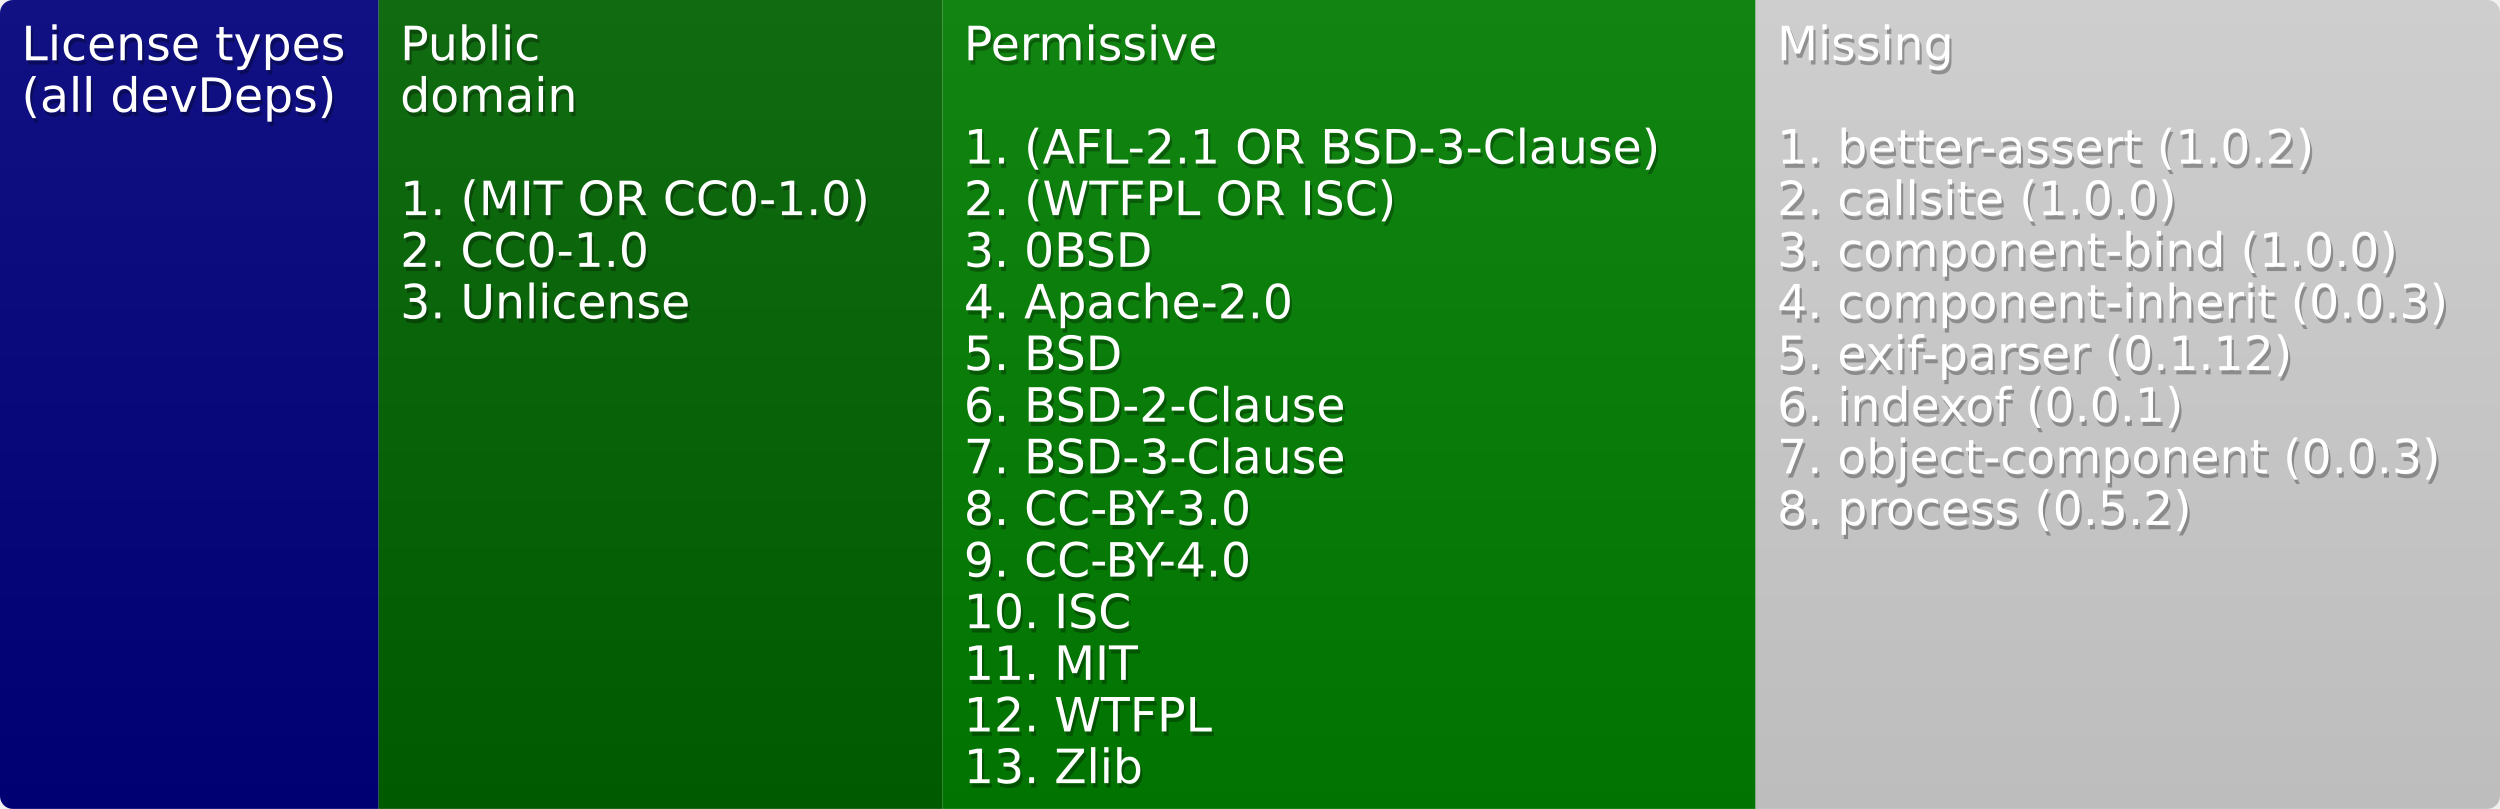
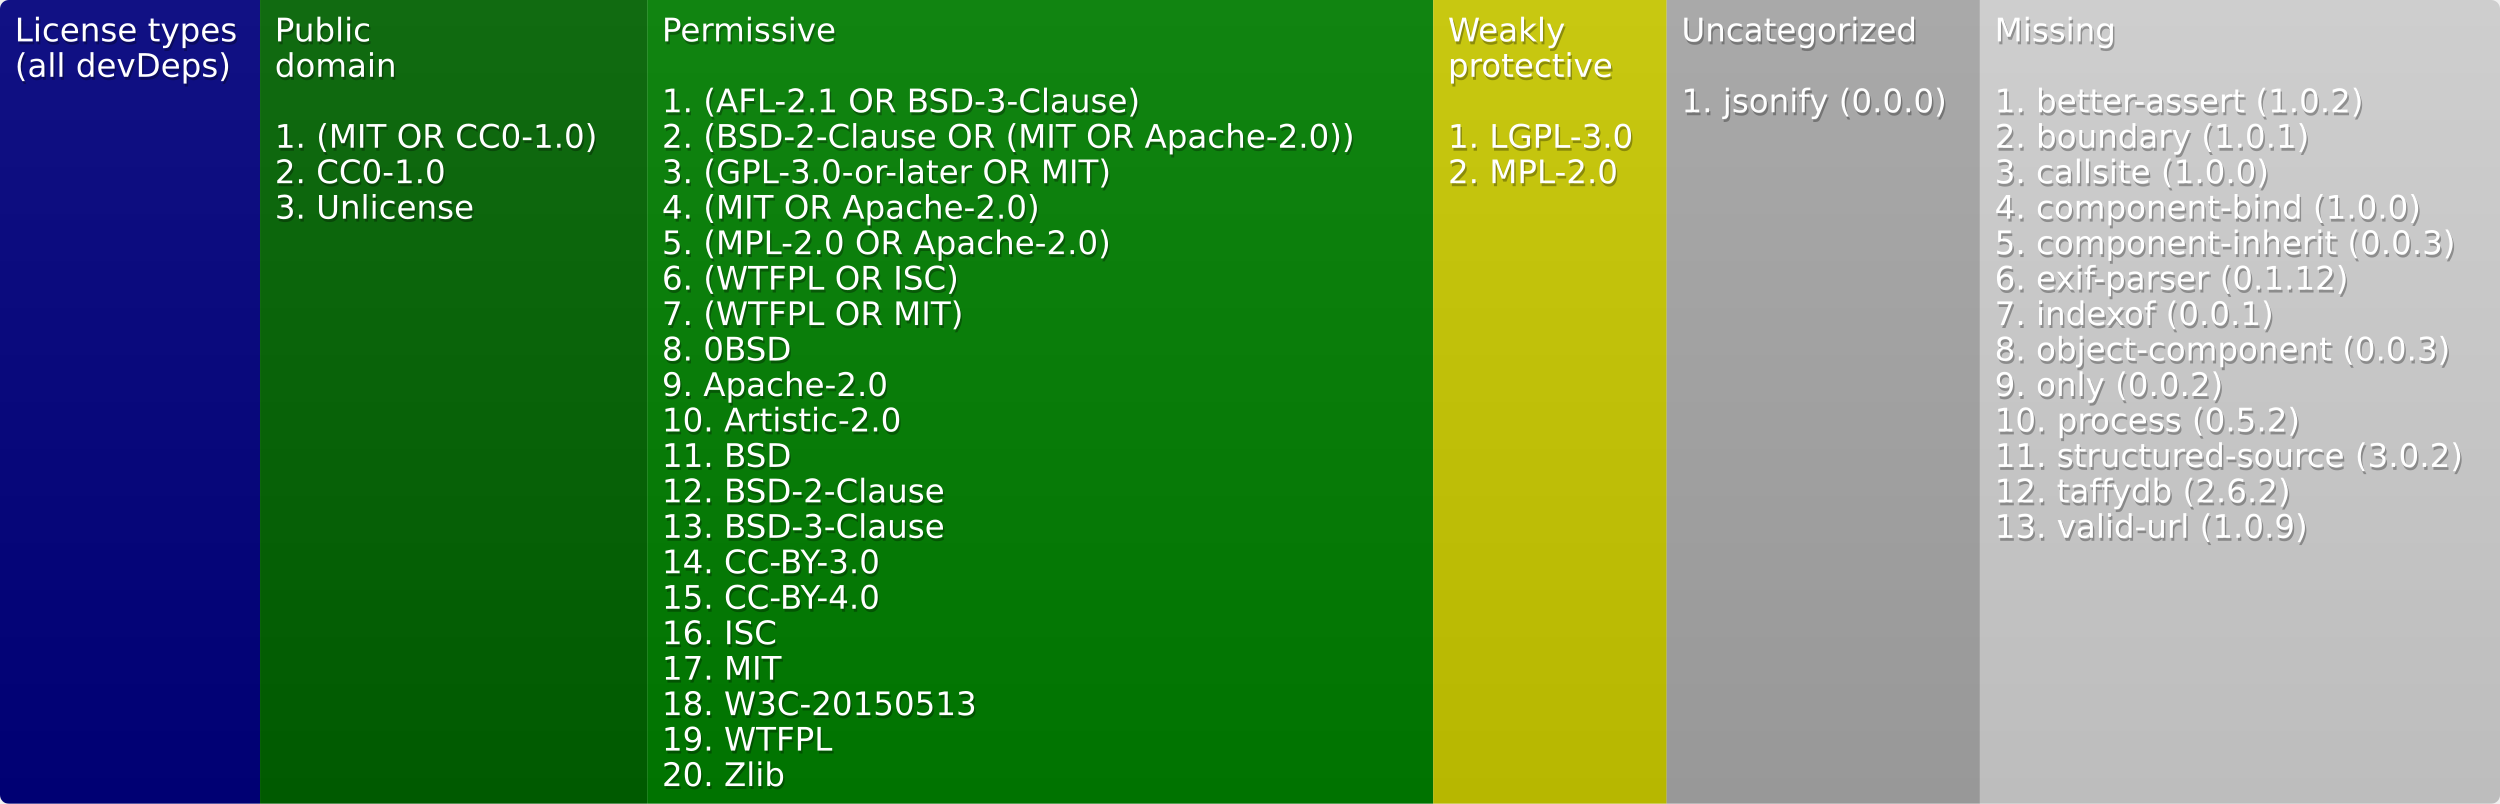
- <svg xmlns="http://www.w3.org/2000/svg" width="581" height="188">
+ <svg xmlns="http://www.w3.org/2000/svg" width="846" height="272">
  <defs>
    <style>text{font-size:11px;font-family:Verdana,DejaVu Sans,Geneva,sans-serif}text.shadow{fill:#010101;fill-opacity:.3}text.high{fill:#fff}</style>
    <linearGradient id="smooth" x2="0" y2="100%">
      <stop offset="0" stop-color="#aaa" stop-opacity=".1" />
      <stop offset="1" stop-opacity=".1" />
    </linearGradient>
    <mask id="round">
      <rect width="100%" height="100%" rx="3" fill="#fff" />
    </mask>
  </defs>
  <g id="bg" mask="url(#round)">
-     <path fill="navy" d="M0 0h88v188H0z" />
-     <path fill="#006400" d="M88 0h131v188H88z" />
-     <path fill="green" d="M219 0h189v188H219z" />
-     <path fill="#d3d3d3" d="M408 0h173v188H408z" />
-     <path fill="url(#smooth)" d="M0 0h581v188H0z" />
+     <path fill="navy" d="M0 0h88v272H0z" />
+     <path fill="#006400" d="M88 0h131v272H88z" />
+     <path fill="green" d="M219 0h266v272H219z" />
+     <path fill="#cc0" d="M485 0h79v272h-79z" />
+     <path fill="#a9a9a9" d="M564 0h106v272H564z" />
+     <path fill="#d3d3d3" d="M670 0h176v272H670z" />
+     <path fill="url(#smooth)" d="M0 0h846v272H0z" />
  </g>
  <g id="fg">
    <text class="shadow" x="5.5" y="15">License types</text>
    <text class="high" x="5" y="14">License types</text>
    <text class="shadow" x="5.5" y="27">(all devDeps)</text>
    <text class="high" x="5" y="26">(all devDeps)</text>
    <text class="shadow" x="93.5" y="15">Public</text>
    <text class="high" x="93" y="14">Public</text>
    <text class="shadow" x="93.5" y="27">domain</text>
    <text class="high" x="93" y="26">domain</text>
    <text class="shadow" x="93.5" y="51">1. (MIT OR CC0-1.0)</text>
    <text class="high" x="93" y="50">1. (MIT OR CC0-1.0)</text>
    <text class="shadow" x="93.5" y="63">2. CC0-1.0</text>
    <text class="high" x="93" y="62">2. CC0-1.0</text>
    <text class="shadow" x="93.5" y="75">3. Unlicense</text>
    <text class="high" x="93" y="74">3. Unlicense</text>
    <text class="shadow" x="224.5" y="15">Permissive</text>
    <text class="high" x="224" y="14">Permissive</text>
    <text class="shadow" x="224.5" y="39">1. (AFL-2.1 OR BSD-3-Clause)</text>
    <text class="high" x="224" y="38">1. (AFL-2.1 OR BSD-3-Clause)</text>
-     <text class="shadow" x="224.5" y="51">2. (WTFPL OR ISC)</text>
-     <text class="high" x="224" y="50">2. (WTFPL OR ISC)</text>
-     <text class="shadow" x="224.5" y="63">3. 0BSD</text>
-     <text class="high" x="224" y="62">3. 0BSD</text>
-     <text class="shadow" x="224.5" y="75">4. Apache-2.0</text>
-     <text class="high" x="224" y="74">4. Apache-2.0</text>
-     <text class="shadow" x="224.5" y="87">5. BSD</text>
-     <text class="high" x="224" y="86">5. BSD</text>
-     <text class="shadow" x="224.5" y="99">6. BSD-2-Clause</text>
-     <text class="high" x="224" y="98">6. BSD-2-Clause</text>
-     <text class="shadow" x="224.5" y="111">7. BSD-3-Clause</text>
-     <text class="high" x="224" y="110">7. BSD-3-Clause</text>
-     <text class="shadow" x="224.5" y="123">8. CC-BY-3.0</text>
-     <text class="high" x="224" y="122">8. CC-BY-3.0</text>
-     <text class="shadow" x="224.5" y="135">9. CC-BY-4.0</text>
-     <text class="high" x="224" y="134">9. CC-BY-4.0</text>
-     <text class="shadow" x="224.5" y="147">10. ISC</text>
-     <text class="high" x="224" y="146">10. ISC</text>
-     <text class="shadow" x="224.5" y="159">11. MIT</text>
-     <text class="high" x="224" y="158">11. MIT</text>
-     <text class="shadow" x="224.5" y="171">12. WTFPL</text>
-     <text class="high" x="224" y="170">12. WTFPL</text>
-     <text class="shadow" x="224.5" y="183">13. Zlib</text>
-     <text class="high" x="224" y="182">13. Zlib</text>
-     <text class="shadow" x="413.5" y="15">Missing</text>
-     <text class="high" x="413" y="14">Missing</text>
-     <text class="shadow" x="413.5" y="39">1. better-assert (1.0.2)</text>
-     <text class="high" x="413" y="38">1. better-assert (1.0.2)</text>
-     <text class="shadow" x="413.5" y="51">2. callsite (1.0.0)</text>
-     <text class="high" x="413" y="50">2. callsite (1.0.0)</text>
-     <text class="shadow" x="413.5" y="63">3. component-bind (1.0.0)</text>
-     <text class="high" x="413" y="62">3. component-bind (1.0.0)</text>
-     <text class="shadow" x="413.5" y="75">4. component-inherit (0.0.3)</text>
-     <text class="high" x="413" y="74">4. component-inherit (0.0.3)</text>
-     <text class="shadow" x="413.5" y="87">5. exif-parser (0.1.12)</text>
-     <text class="high" x="413" y="86">5. exif-parser (0.1.12)</text>
-     <text class="shadow" x="413.5" y="99">6. indexof (0.0.1)</text>
-     <text class="high" x="413" y="98">6. indexof (0.0.1)</text>
-     <text class="shadow" x="413.5" y="111">7. object-component (0.0.3)</text>
-     <text class="high" x="413" y="110">7. object-component (0.0.3)</text>
-     <text class="shadow" x="413.5" y="123">8. process (0.5.2)</text>
-     <text class="high" x="413" y="122">8. process (0.5.2)</text>
+     <text class="shadow" x="224.5" y="51">2. (BSD-2-Clause OR (MIT OR Apache-2.0))</text>
+     <text class="high" x="224" y="50">2. (BSD-2-Clause OR (MIT OR Apache-2.0))</text>
+     <text class="shadow" x="224.5" y="63">3. (GPL-3.0-or-later OR MIT)</text>
+     <text class="high" x="224" y="62">3. (GPL-3.0-or-later OR MIT)</text>
+     <text class="shadow" x="224.5" y="75">4. (MIT OR Apache-2.0)</text>
+     <text class="high" x="224" y="74">4. (MIT OR Apache-2.0)</text>
+     <text class="shadow" x="224.5" y="87">5. (MPL-2.0 OR Apache-2.0)</text>
+     <text class="high" x="224" y="86">5. (MPL-2.0 OR Apache-2.0)</text>
+     <text class="shadow" x="224.5" y="99">6. (WTFPL OR ISC)</text>
+     <text class="high" x="224" y="98">6. (WTFPL OR ISC)</text>
+     <text class="shadow" x="224.5" y="111">7. (WTFPL OR MIT)</text>
+     <text class="high" x="224" y="110">7. (WTFPL OR MIT)</text>
+     <text class="shadow" x="224.5" y="123">8. 0BSD</text>
+     <text class="high" x="224" y="122">8. 0BSD</text>
+     <text class="shadow" x="224.5" y="135">9. Apache-2.0</text>
+     <text class="high" x="224" y="134">9. Apache-2.0</text>
+     <text class="shadow" x="224.5" y="147">10. Artistic-2.0</text>
+     <text class="high" x="224" y="146">10. Artistic-2.0</text>
+     <text class="shadow" x="224.5" y="159">11. BSD</text>
+     <text class="high" x="224" y="158">11. BSD</text>
+     <text class="shadow" x="224.5" y="171">12. BSD-2-Clause</text>
+     <text class="high" x="224" y="170">12. BSD-2-Clause</text>
+     <text class="shadow" x="224.5" y="183">13. BSD-3-Clause</text>
+     <text class="high" x="224" y="182">13. BSD-3-Clause</text>
+     <text class="shadow" x="224.5" y="195">14. CC-BY-3.0</text>
+     <text class="high" x="224" y="194">14. CC-BY-3.0</text>
+     <text class="shadow" x="224.5" y="207">15. CC-BY-4.0</text>
+     <text class="high" x="224" y="206">15. CC-BY-4.0</text>
+     <text class="shadow" x="224.5" y="219">16. ISC</text>
+     <text class="high" x="224" y="218">16. ISC</text>
+     <text class="shadow" x="224.5" y="231">17. MIT</text>
+     <text class="high" x="224" y="230">17. MIT</text>
+     <text class="shadow" x="224.5" y="243">18. W3C-20150513</text>
+     <text class="high" x="224" y="242">18. W3C-20150513</text>
+     <text class="shadow" x="224.5" y="255">19. WTFPL</text>
+     <text class="high" x="224" y="254">19. WTFPL</text>
+     <text class="shadow" x="224.5" y="267">20. Zlib</text>
+     <text class="high" x="224" y="266">20. Zlib</text>
+     <text class="shadow" x="490.5" y="15">Weakly</text>
+     <text class="high" x="490" y="14">Weakly</text>
+     <text class="shadow" x="490.5" y="27">protective</text>
+     <text class="high" x="490" y="26">protective</text>
+     <text class="shadow" x="490.5" y="51">1. LGPL-3.0</text>
+     <text class="high" x="490" y="50">1. LGPL-3.0</text>
+     <text class="shadow" x="490.5" y="63">2. MPL-2.0</text>
+     <text class="high" x="490" y="62">2. MPL-2.0</text>
+     <text class="shadow" x="569.5" y="15">Uncategorized</text>
+     <text class="high" x="569" y="14">Uncategorized</text>
+     <text class="shadow" x="569.5" y="39">1. jsonify (0.0.0)</text>
+     <text class="high" x="569" y="38">1. jsonify (0.0.0)</text>
+     <text class="shadow" x="675.5" y="15">Missing</text>
+     <text class="high" x="675" y="14">Missing</text>
+     <text class="shadow" x="675.5" y="39">1. better-assert (1.0.2)</text>
+     <text class="high" x="675" y="38">1. better-assert (1.0.2)</text>
+     <text class="shadow" x="675.5" y="51">2. boundary (1.0.1)</text>
+     <text class="high" x="675" y="50">2. boundary (1.0.1)</text>
+     <text class="shadow" x="675.5" y="63">3. callsite (1.0.0)</text>
+     <text class="high" x="675" y="62">3. callsite (1.0.0)</text>
+     <text class="shadow" x="675.5" y="75">4. component-bind (1.0.0)</text>
+     <text class="high" x="675" y="74">4. component-bind (1.0.0)</text>
+     <text class="shadow" x="675.5" y="87">5. component-inherit (0.0.3)</text>
+     <text class="high" x="675" y="86">5. component-inherit (0.0.3)</text>
+     <text class="shadow" x="675.5" y="99">6. exif-parser (0.1.12)</text>
+     <text class="high" x="675" y="98">6. exif-parser (0.1.12)</text>
+     <text class="shadow" x="675.5" y="111">7. indexof (0.0.1)</text>
+     <text class="high" x="675" y="110">7. indexof (0.0.1)</text>
+     <text class="shadow" x="675.5" y="123">8. object-component (0.0.3)</text>
+     <text class="high" x="675" y="122">8. object-component (0.0.3)</text>
+     <text class="shadow" x="675.5" y="135">9. only (0.0.2)</text>
+     <text class="high" x="675" y="134">9. only (0.0.2)</text>
+     <text class="shadow" x="675.5" y="147">10. process (0.5.2)</text>
+     <text class="high" x="675" y="146">10. process (0.5.2)</text>
+     <text class="shadow" x="675.5" y="159">11. structured-source (3.0.2)</text>
+     <text class="high" x="675" y="158">11. structured-source (3.0.2)</text>
+     <text class="shadow" x="675.5" y="171">12. taffydb (2.6.2)</text>
+     <text class="high" x="675" y="170">12. taffydb (2.6.2)</text>
+     <text class="shadow" x="675.5" y="183">13. valid-url (1.0.9)</text>
+     <text class="high" x="675" y="182">13. valid-url (1.0.9)</text>
  </g>
</svg>
